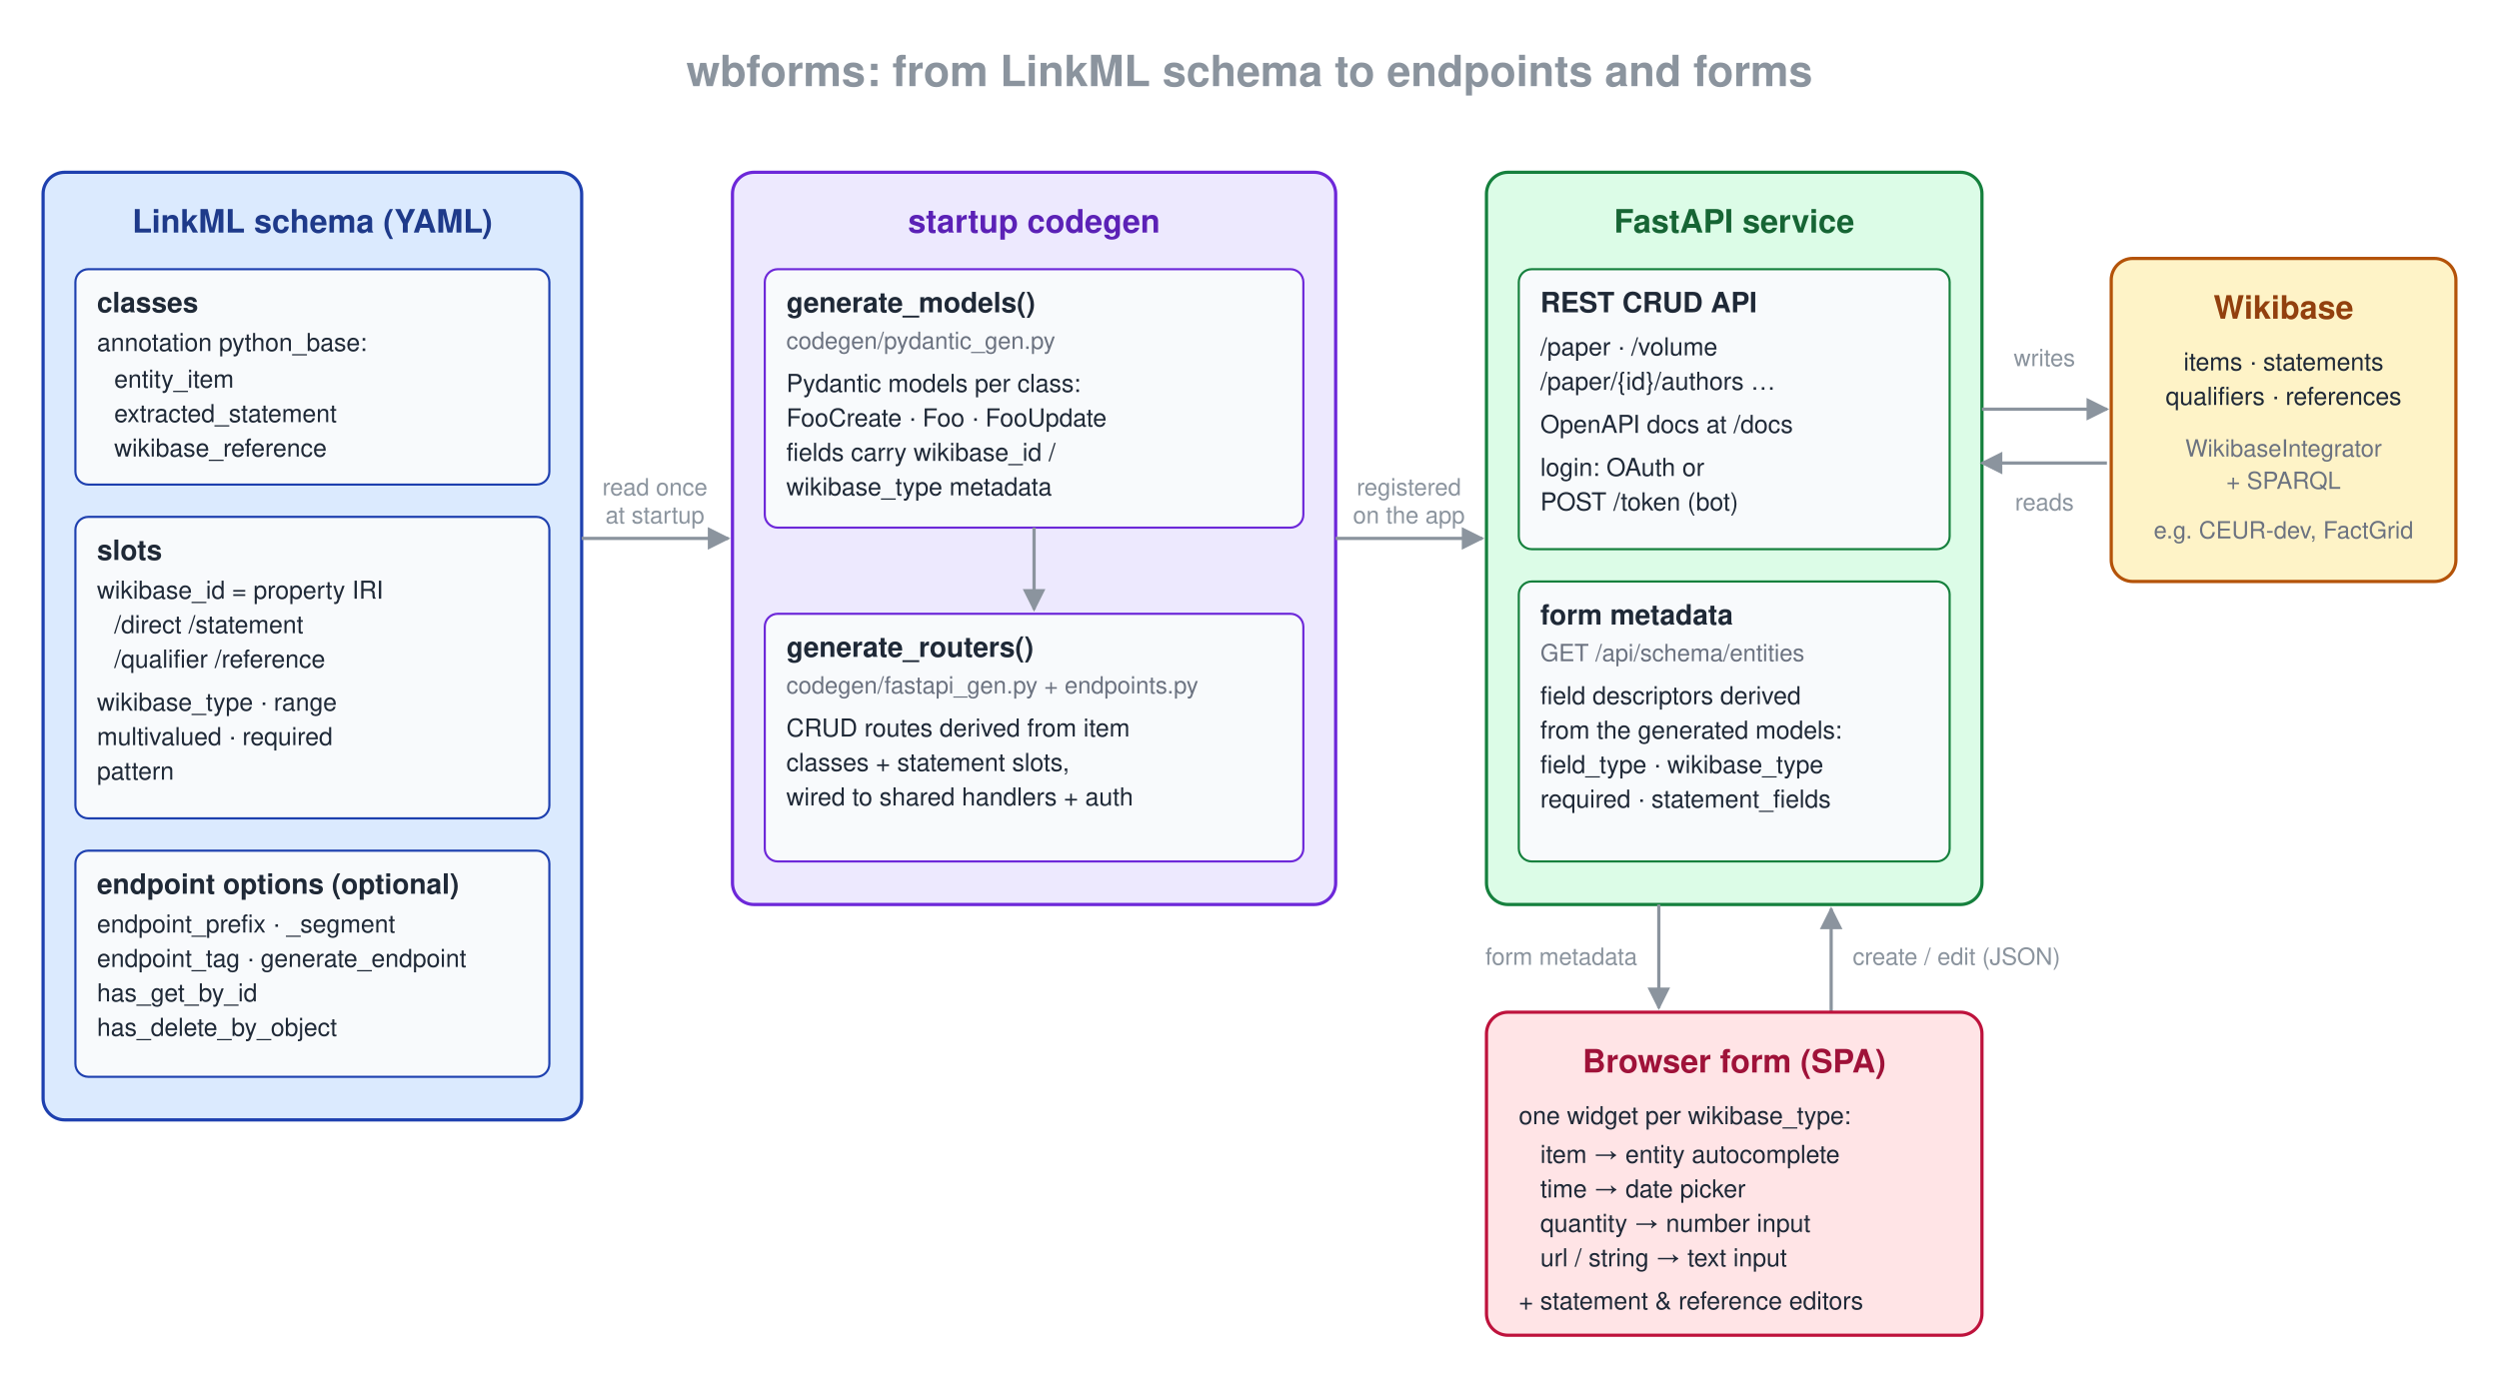
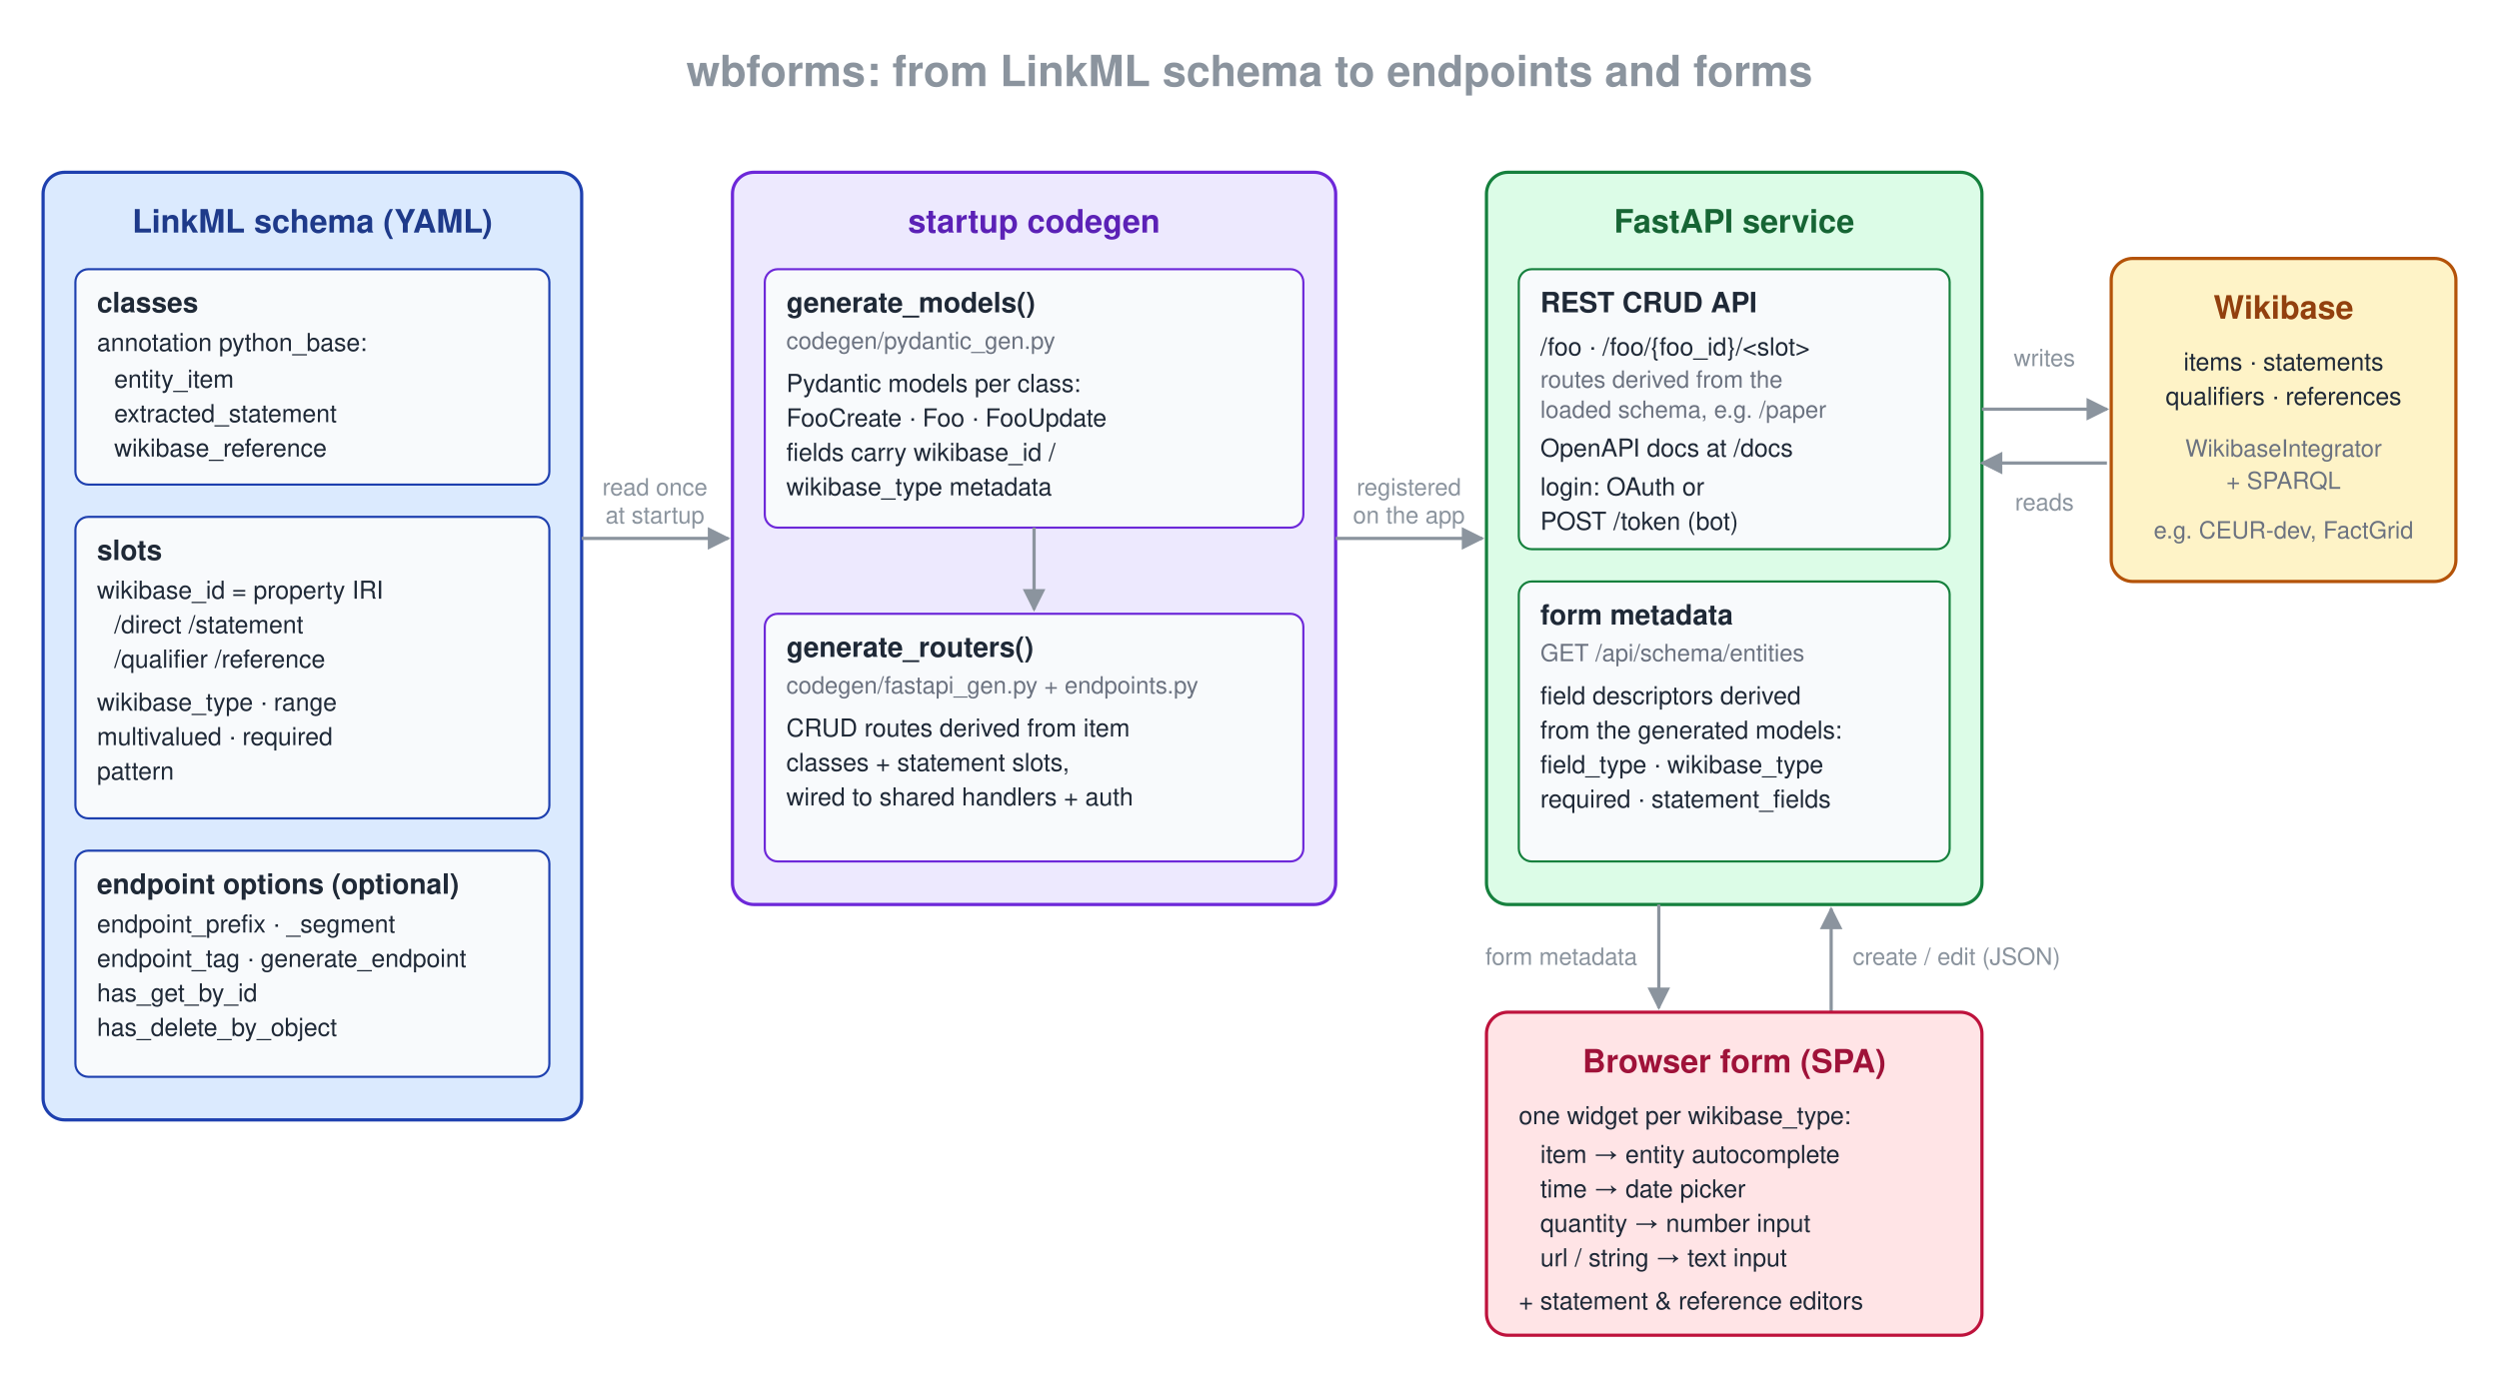
<svg xmlns="http://www.w3.org/2000/svg" viewBox="0 0 1160 640" font-family="Segoe UI, Helvetica, Arial, sans-serif">
  <defs>
    <marker id="arrow" viewBox="0 0 10 10" refX="9" refY="5" markerWidth="7" markerHeight="7" orient="auto-start-reverse">
      <path d="M 0 0 L 10 5 L 0 10 z" fill="#8b949e" />
    </marker>
  </defs>
  <text x="580" y="40" text-anchor="middle" font-size="20" font-weight="600" fill="#8b949e">wbforms: from LinkML schema to endpoints and forms</text>
  <rect x="20" y="80" width="250" height="440" rx="10" fill="#dbeafe" stroke="#1e40af" stroke-width="1.5" />
  <text x="145" y="108" text-anchor="middle" font-size="15" font-weight="600" fill="#1e3a8a">LinkML schema (YAML)</text>
  <rect x="35" y="125" width="220" height="100" rx="6" fill="#f8fafc" stroke="#1e40af" />
  <text x="45" y="145" font-size="13" font-weight="600" fill="#1f2937">classes</text>
  <text x="45" y="163" font-size="11.5" fill="#1f2937">annotation python_base:</text>
  <text x="53" y="180" font-size="11.5" fill="#1f2937">entity_item</text>
  <text x="53" y="196" font-size="11.5" fill="#1f2937">extracted_statement</text>
  <text x="53" y="212" font-size="11.5" fill="#1f2937">wikibase_reference</text>
  <rect x="35" y="240" width="220" height="140" rx="6" fill="#f8fafc" stroke="#1e40af" />
  <text x="45" y="260" font-size="13" font-weight="600" fill="#1f2937">slots</text>
  <text x="45" y="278" font-size="11.5" fill="#1f2937">wikibase_id = property IRI</text>
  <text x="53" y="294" font-size="11.5" fill="#1f2937">/direct  /statement</text>
  <text x="53" y="310" font-size="11.5" fill="#1f2937">/qualifier  /reference</text>
  <text x="45" y="330" font-size="11.5" fill="#1f2937">wikibase_type · range</text>
  <text x="45" y="346" font-size="11.5" fill="#1f2937">multivalued · required</text>
  <text x="45" y="362" font-size="11.5" fill="#1f2937">pattern</text>
  <rect x="35" y="395" width="220" height="105" rx="6" fill="#f8fafc" stroke="#1e40af" />
  <text x="45" y="415" font-size="13" font-weight="600" fill="#1f2937">endpoint options (optional)</text>
  <text x="45" y="433" font-size="11.5" fill="#1f2937">endpoint_prefix · _segment</text>
  <text x="45" y="449" font-size="11.5" fill="#1f2937">endpoint_tag · generate_endpoint</text>
  <text x="45" y="465" font-size="11.5" fill="#1f2937">has_get_by_id</text>
  <text x="45" y="481" font-size="11.5" fill="#1f2937">has_delete_by_object</text>
  <line x1="270" y1="250" x2="338" y2="250" stroke="#8b949e" stroke-width="1.5" marker-end="url(#arrow)" />
  <text x="304" y="230" text-anchor="middle" font-size="11" fill="#8b949e">read once</text>
  <text x="304" y="243" text-anchor="middle" font-size="11" fill="#8b949e">at startup</text>
  <rect x="340" y="80" width="280" height="340" rx="10" fill="#ede9fe" stroke="#6d28d9" stroke-width="1.5" />
  <text x="480" y="108" text-anchor="middle" font-size="15" font-weight="600" fill="#5b21b6">startup codegen</text>
  <rect x="355" y="125" width="250" height="120" rx="6" fill="#f8fafc" stroke="#6d28d9" />
  <text x="365" y="145" font-size="13" font-weight="600" fill="#1f2937">generate_models()</text>
  <text x="365" y="162" font-size="11" fill="#6b7280">codegen/pydantic_gen.py</text>
  <text x="365" y="182" font-size="11.5" fill="#1f2937">Pydantic models per class:</text>
  <text x="365" y="198" font-size="11.5" fill="#1f2937">FooCreate · Foo · FooUpdate</text>
  <text x="365" y="214" font-size="11.5" fill="#1f2937">fields carry wikibase_id /</text>
  <text x="365" y="230" font-size="11.5" fill="#1f2937">wikibase_type metadata</text>
  <line x1="480" y1="245" x2="480" y2="283" stroke="#8b949e" stroke-width="1.5" marker-end="url(#arrow)" />
  <rect x="355" y="285" width="250" height="115" rx="6" fill="#f8fafc" stroke="#6d28d9" />
  <text x="365" y="305" font-size="13" font-weight="600" fill="#1f2937">generate_routers()</text>
  <text x="365" y="322" font-size="11" fill="#6b7280">codegen/fastapi_gen.py + endpoints.py</text>
  <text x="365" y="342" font-size="11.5" fill="#1f2937">CRUD routes derived from item</text>
  <text x="365" y="358" font-size="11.5" fill="#1f2937">classes + statement slots,</text>
  <text x="365" y="374" font-size="11.5" fill="#1f2937">wired to shared handlers + auth</text>
  <line x1="620" y1="250" x2="688" y2="250" stroke="#8b949e" stroke-width="1.5" marker-end="url(#arrow)" />
  <text x="654" y="230" text-anchor="middle" font-size="11" fill="#8b949e">registered</text>
  <text x="654" y="243" text-anchor="middle" font-size="11" fill="#8b949e">on the app</text>
  <rect x="690" y="80" width="230" height="340" rx="10" fill="#dcfce7" stroke="#15803d" stroke-width="1.5" />
  <text x="805" y="108" text-anchor="middle" font-size="15" font-weight="600" fill="#166534">FastAPI service</text>
  <rect x="705" y="125" width="200" height="130" rx="6" fill="#f8fafc" stroke="#15803d" />
  <text x="715" y="145" font-size="13" font-weight="600" fill="#1f2937">REST CRUD API</text>
-   <text x="715" y="165" font-size="11.5" fill="#1f2937">/paper · /volume</text>
-   <text x="715" y="181" font-size="11.5" fill="#1f2937">/paper/{id}/authors …</text>
-   <text x="715" y="201" font-size="11.5" fill="#1f2937">OpenAPI docs at /docs</text>
-   <text x="715" y="221" font-size="11.5" fill="#1f2937">login: OAuth or</text>
-   <text x="715" y="237" font-size="11.5" fill="#1f2937">POST /token (bot)</text>
+   <text x="715" y="165" font-size="11.5" fill="#1f2937">/foo · /foo/{foo_id}/&lt;slot&gt;</text>
+   <text x="715" y="180" font-size="11" fill="#6b7280">routes derived from the</text>
+   <text x="715" y="194" font-size="11" fill="#6b7280">loaded schema, e.g. /paper</text>
+   <text x="715" y="212" font-size="11.5" fill="#1f2937">OpenAPI docs at /docs</text>
+   <text x="715" y="230" font-size="11.5" fill="#1f2937">login: OAuth or</text>
+   <text x="715" y="246" font-size="11.5" fill="#1f2937">POST /token (bot)</text>
  <rect x="705" y="270" width="200" height="130" rx="6" fill="#f8fafc" stroke="#15803d" />
  <text x="715" y="290" font-size="13" font-weight="600" fill="#1f2937">form metadata</text>
  <text x="715" y="307" font-size="11" fill="#6b7280">GET /api/schema/entities</text>
  <text x="715" y="327" font-size="11.5" fill="#1f2937">field descriptors derived</text>
  <text x="715" y="343" font-size="11.5" fill="#1f2937">from the generated models:</text>
  <text x="715" y="359" font-size="11.5" fill="#1f2937">field_type · wikibase_type</text>
  <text x="715" y="375" font-size="11.5" fill="#1f2937">required · statement_fields</text>
  <line x1="920" y1="190" x2="978" y2="190" stroke="#8b949e" stroke-width="1.5" marker-end="url(#arrow)" />
  <line x1="978" y1="215" x2="920" y2="215" stroke="#8b949e" stroke-width="1.5" marker-end="url(#arrow)" />
  <text x="949" y="170" text-anchor="middle" font-size="11" fill="#8b949e">writes</text>
  <text x="949" y="237" text-anchor="middle" font-size="11" fill="#8b949e">reads</text>
  <rect x="980" y="120" width="160" height="150" rx="10" fill="#fef3c7" stroke="#b45309" stroke-width="1.5" />
  <text x="1060" y="148" text-anchor="middle" font-size="15" font-weight="600" fill="#92400e">Wikibase</text>
  <text x="1060" y="172" text-anchor="middle" font-size="11.5" fill="#1f2937">items · statements</text>
  <text x="1060" y="188" text-anchor="middle" font-size="11.5" fill="#1f2937">qualifiers · references</text>
  <text x="1060" y="212" text-anchor="middle" font-size="11" fill="#6b7280">WikibaseIntegrator</text>
  <text x="1060" y="227" text-anchor="middle" font-size="11" fill="#6b7280">+ SPARQL</text>
  <text x="1060" y="250" text-anchor="middle" font-size="11" fill="#6b7280">e.g. CEUR-dev, FactGrid</text>
  <line x1="770" y1="420" x2="770" y2="468" stroke="#8b949e" stroke-width="1.5" marker-end="url(#arrow)" />
  <line x1="850" y1="470" x2="850" y2="422" stroke="#8b949e" stroke-width="1.5" marker-end="url(#arrow)" />
  <text x="760" y="448" text-anchor="end" font-size="11" fill="#8b949e">form metadata</text>
  <text x="860" y="448" font-size="11" fill="#8b949e">create / edit (JSON)</text>
  <rect x="690" y="470" width="230" height="150" rx="10" fill="#ffe4e6" stroke="#be123c" stroke-width="1.5" />
  <text x="805" y="498" text-anchor="middle" font-size="15" font-weight="600" fill="#9f1239">Browser form (SPA)</text>
  <text x="705" y="522" font-size="11.5" fill="#1f2937">one widget per wikibase_type:</text>
  <text x="715" y="540" font-size="11.5" fill="#1f2937">item → entity autocomplete</text>
  <text x="715" y="556" font-size="11.5" fill="#1f2937">time → date picker</text>
  <text x="715" y="572" font-size="11.5" fill="#1f2937">quantity → number input</text>
  <text x="715" y="588" font-size="11.5" fill="#1f2937">url / string → text input</text>
  <text x="705" y="608" font-size="11.5" fill="#1f2937">+ statement &amp; reference editors</text>
</svg>
